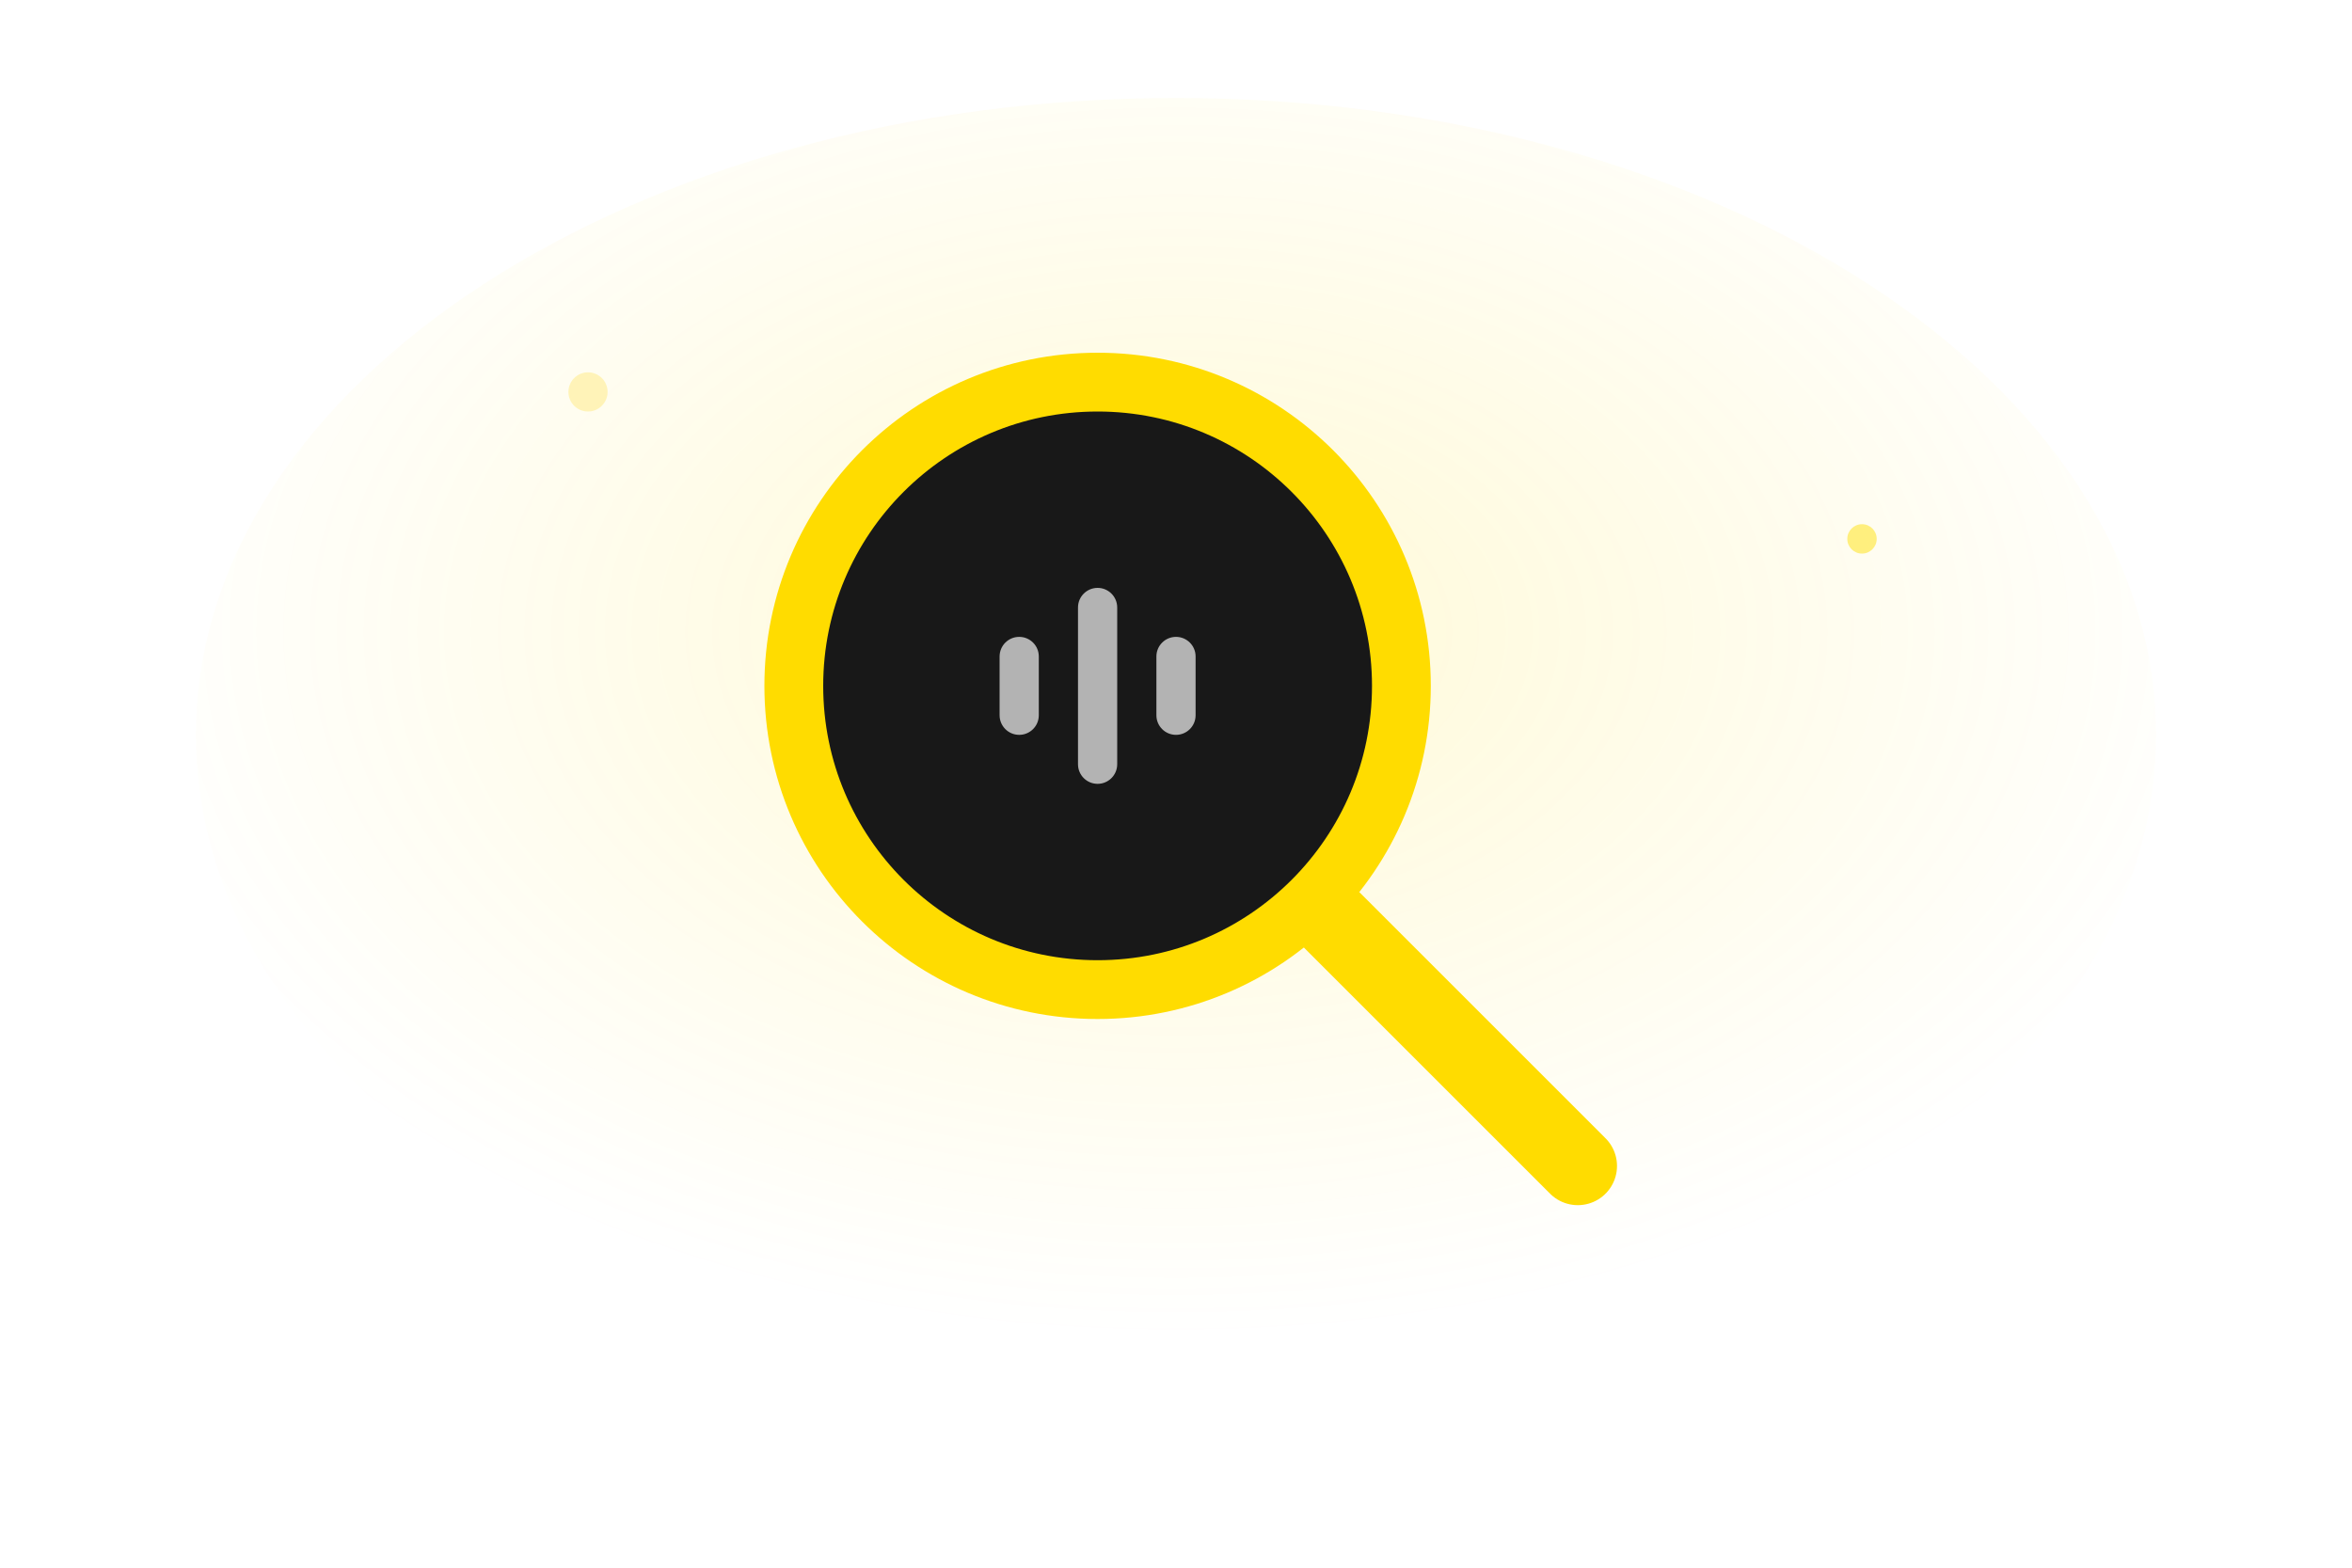
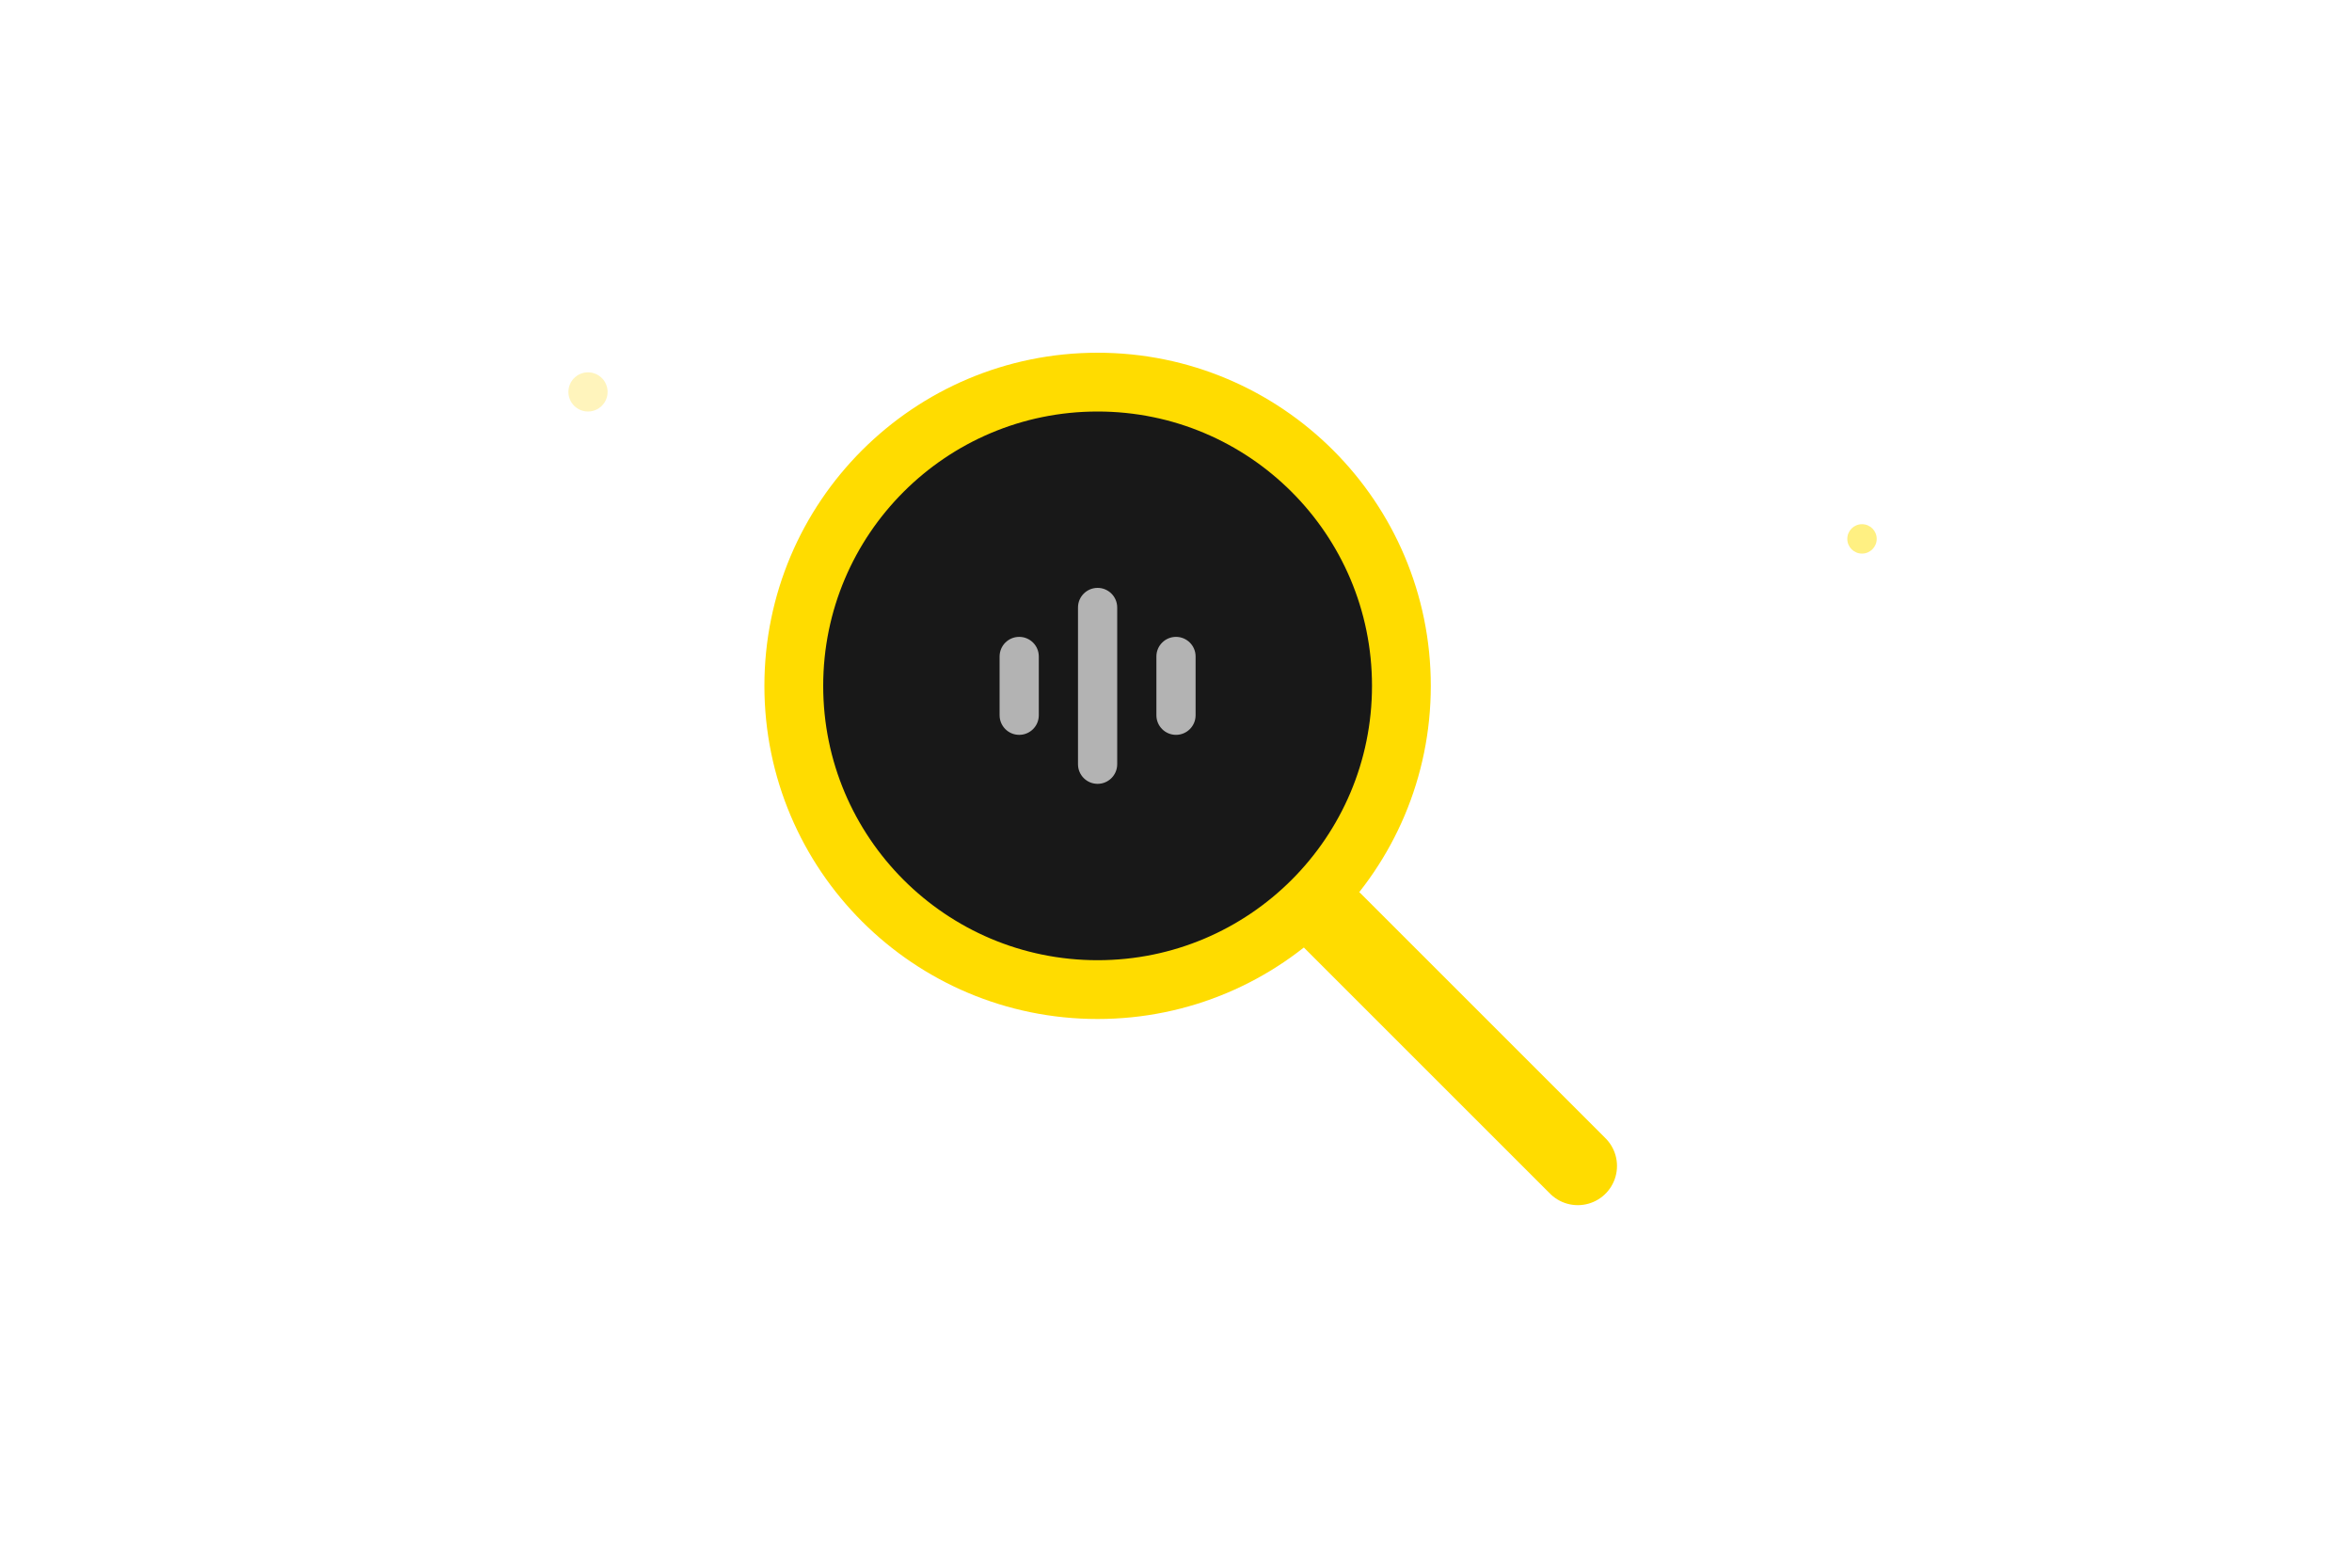
<svg xmlns="http://www.w3.org/2000/svg" viewBox="0 0 480 320" role="img" aria-labelledby="title">
-   <defs>
-     <radialGradient id="glow" cx=".5" cy=".42" r=".55">
-       <stop offset="0" stop-color="#FFDC00" stop-opacity=".16" />
-       <stop offset="1" stop-color="#FFDC00" stop-opacity="0" />
-     </radialGradient>
-   </defs>
-   <ellipse cx="240" cy="150" rx="200" ry="130" fill="url(#glow)" />
  <path d="M272 188l50 50" stroke="#FFDC00" stroke-width="16" stroke-linecap="round" />
  <circle cx="224" cy="140" r="62" fill="#181818" stroke="#FFDC00" stroke-width="12" />
  <g fill="#B3B3B3">
    <rect x="204" y="130" width="8" height="20" rx="4" />
    <rect x="220" y="120" width="8" height="40" rx="4" />
    <rect x="236" y="130" width="8" height="20" rx="4" />
  </g>
  <circle cx="120" cy="80" r="4" fill="#FFF0A0" opacity=".7" />
  <circle cx="380" cy="110" r="3" fill="#FFE94D" opacity=".7" />
</svg>
